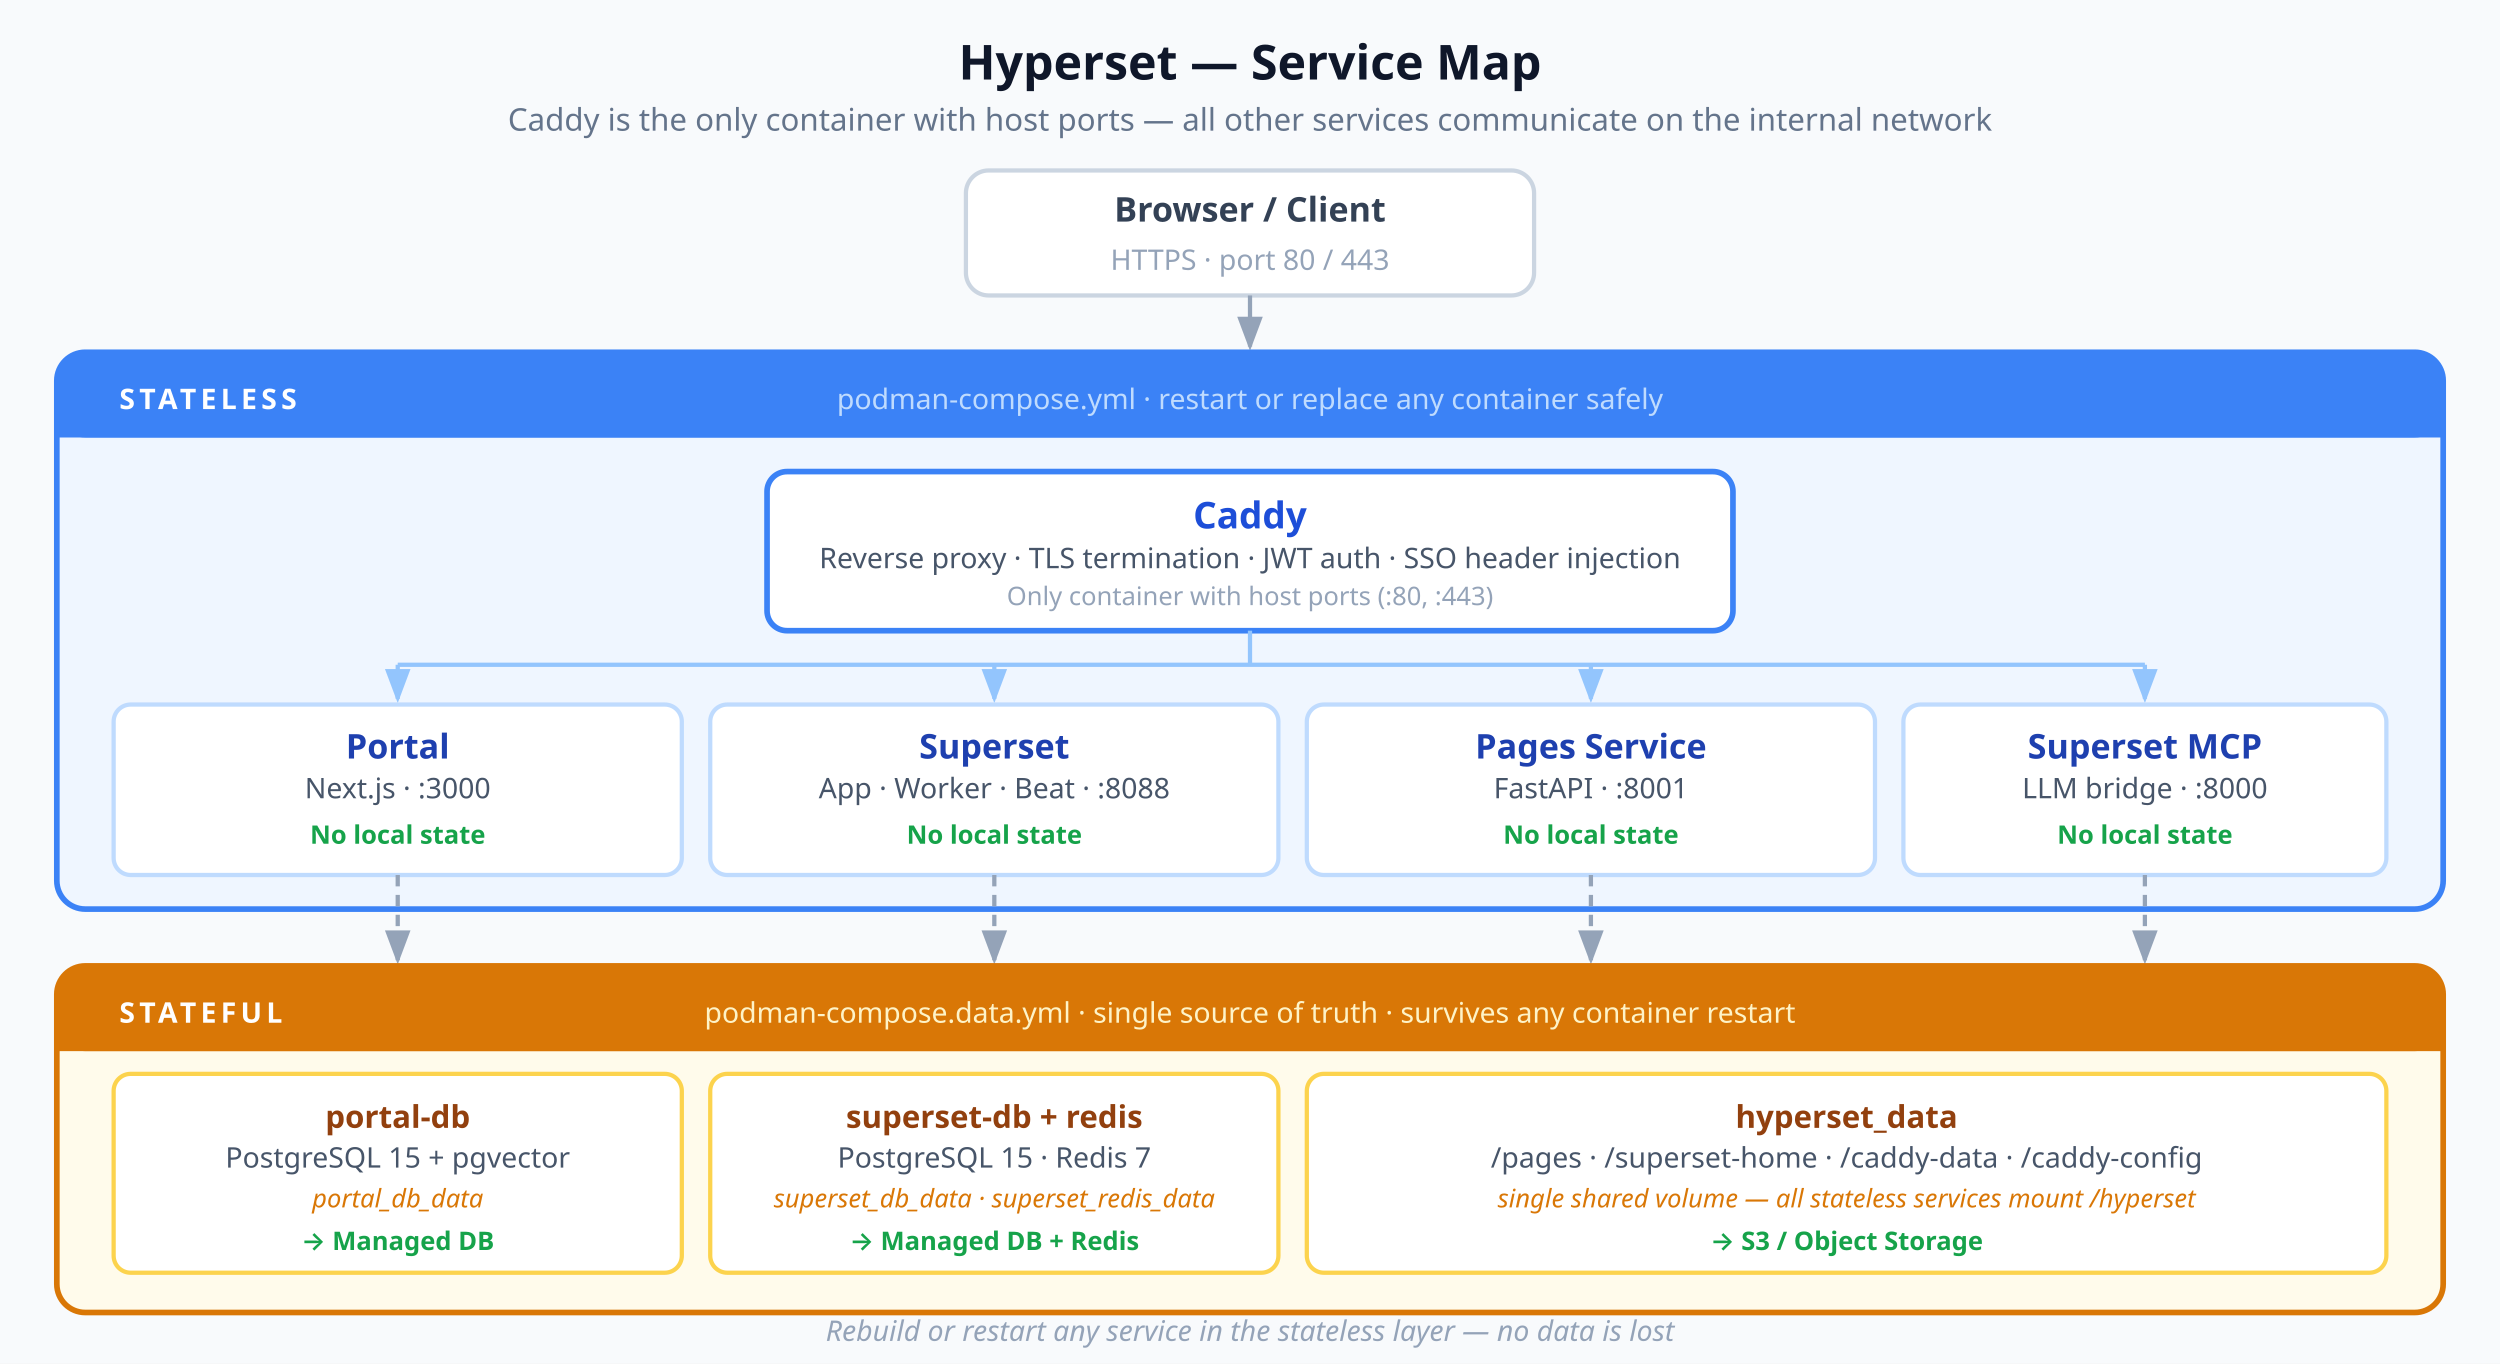
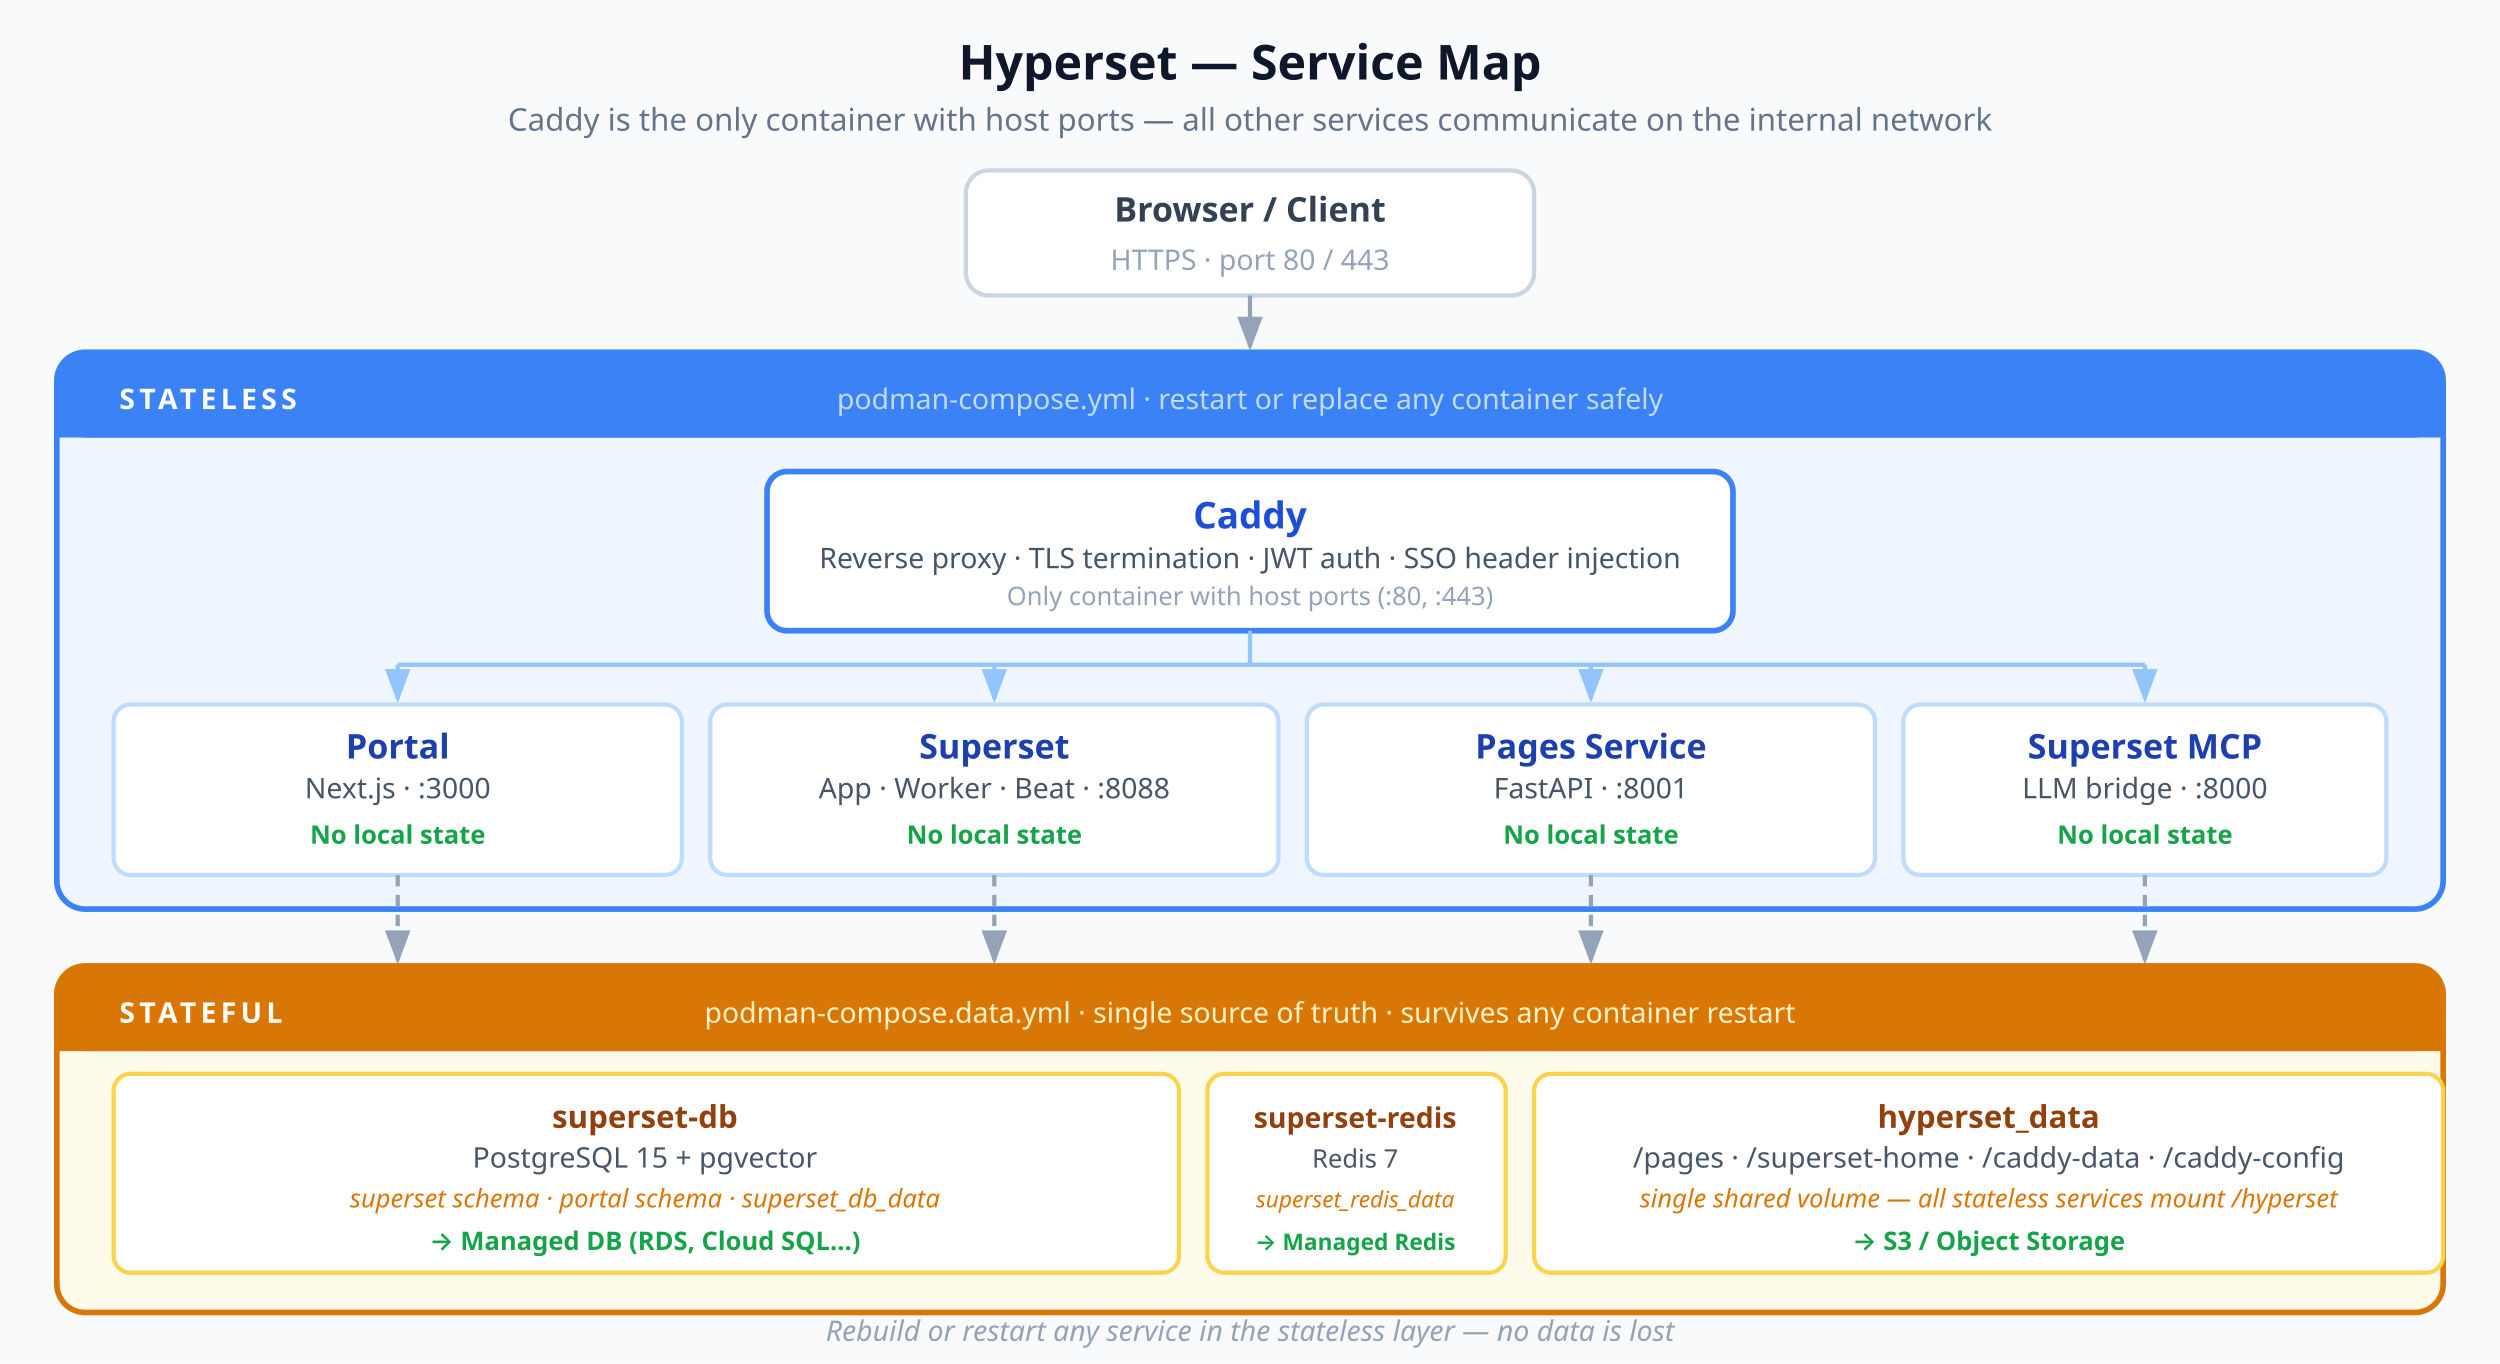
<svg xmlns="http://www.w3.org/2000/svg" viewBox="0 0 880 480" font-family="'Segoe UI', system-ui, -apple-system, sans-serif">
  <defs>
    <marker id="ag" markerWidth="8" markerHeight="6" refX="7" refY="3" orient="auto">
      <polygon points="0 0, 8 3, 0 6" fill="#94A3B8" />
    </marker>
    <marker id="ab" markerWidth="8" markerHeight="6" refX="7" refY="3" orient="auto">
      <polygon points="0 0, 8 3, 0 6" fill="#93C5FD" />
    </marker>
    <marker id="ad" markerWidth="8" markerHeight="6" refX="7" refY="3" orient="auto">
      <polygon points="0 0, 8 3, 0 6" fill="#94A3B8" />
    </marker>
  </defs>
  <rect width="880" height="480" fill="#F8FAFC" />
  <text x="440" y="28" text-anchor="middle" font-size="17" font-weight="700" fill="#0F172A">Hyperset — Service Map</text>
  <text x="440" y="46" text-anchor="middle" font-size="11" fill="#64748B">Caddy is the only container with host ports — all other services communicate on the internal network</text>
  <rect x="340" y="60" width="200" height="44" rx="8" fill="white" stroke="#CBD5E1" stroke-width="1.5" />
  <text x="440" y="78" text-anchor="middle" font-size="12" font-weight="600" fill="#334155">Browser / Client</text>
  <text x="440" y="95" text-anchor="middle" font-size="10" fill="#94A3B8">HTTPS · port 80 / 443</text>
  <line x1="440" y1="104" x2="440" y2="122" stroke="#94A3B8" stroke-width="1.5" marker-end="url(#ag)" />
  <rect x="20" y="124" width="840" height="196" rx="10" fill="#EFF6FF" stroke="#3B82F6" stroke-width="2" />
  <rect x="20" y="124" width="840" height="30" rx="10" fill="#3B82F6" />
  <rect x="20" y="140" width="840" height="14" fill="#3B82F6" />
  <text x="42" y="144" font-size="10" font-weight="700" fill="white" letter-spacing="1.5">STATELESS</text>
  <text x="440" y="144" text-anchor="middle" font-size="10" fill="#BFDBFE">podman-compose.yml  ·  restart or replace any container safely</text>
  <rect x="270" y="166" width="340" height="56" rx="7" fill="white" stroke="#3B82F6" stroke-width="2" />
  <text x="440" y="186" text-anchor="middle" font-size="13" font-weight="700" fill="#1D4ED8">Caddy</text>
  <text x="440" y="200" text-anchor="middle" font-size="10" fill="#475569">Reverse proxy · TLS termination · JWT auth · SSO header injection</text>
  <text x="440" y="213" text-anchor="middle" font-size="9" fill="#94A3B8">Only container with host ports (:80, :443)</text>
  <line x1="440" y1="222" x2="440" y2="234" stroke="#93C5FD" stroke-width="1.5" />
  <line x1="140" y1="234" x2="755" y2="234" stroke="#93C5FD" stroke-width="1.5" />
  <line x1="140" y1="234" x2="140" y2="246" stroke="#93C5FD" stroke-width="1.5" marker-end="url(#ab)" />
  <line x1="350" y1="234" x2="350" y2="246" stroke="#93C5FD" stroke-width="1.5" marker-end="url(#ab)" />
  <line x1="560" y1="234" x2="560" y2="246" stroke="#93C5FD" stroke-width="1.5" marker-end="url(#ab)" />
  <line x1="755" y1="234" x2="755" y2="246" stroke="#93C5FD" stroke-width="1.5" marker-end="url(#ab)" />
  <rect x="40" y="248" width="200" height="60" rx="6" fill="white" stroke="#BFDBFE" stroke-width="1.5" />
  <text x="140" y="267" text-anchor="middle" font-size="12" font-weight="600" fill="#1E40AF">Portal</text>
  <text x="140" y="281" text-anchor="middle" font-size="10" fill="#475569">Next.js · :3000</text>
  <text x="140" y="297" text-anchor="middle" font-size="9" font-weight="600" fill="#16A34A">No local state</text>
  <rect x="250" y="248" width="200" height="60" rx="6" fill="white" stroke="#BFDBFE" stroke-width="1.5" />
  <text x="350" y="267" text-anchor="middle" font-size="12" font-weight="600" fill="#1E40AF">Superset</text>
  <text x="350" y="281" text-anchor="middle" font-size="10" fill="#475569">App · Worker · Beat · :8088</text>
  <text x="350" y="297" text-anchor="middle" font-size="9" font-weight="600" fill="#16A34A">No local state</text>
  <rect x="460" y="248" width="200" height="60" rx="6" fill="white" stroke="#BFDBFE" stroke-width="1.5" />
  <text x="560" y="267" text-anchor="middle" font-size="12" font-weight="600" fill="#1E40AF">Pages Service</text>
  <text x="560" y="281" text-anchor="middle" font-size="10" fill="#475569">FastAPI · :8001</text>
  <text x="560" y="297" text-anchor="middle" font-size="9" font-weight="600" fill="#16A34A">No local state</text>
  <rect x="670" y="248" width="170" height="60" rx="6" fill="white" stroke="#BFDBFE" stroke-width="1.5" />
  <text x="755" y="267" text-anchor="middle" font-size="12" font-weight="600" fill="#1E40AF">Superset MCP</text>
  <text x="755" y="281" text-anchor="middle" font-size="10" fill="#475569">LLM bridge · :8000</text>
  <text x="755" y="297" text-anchor="middle" font-size="9" font-weight="600" fill="#16A34A">No local state</text>
  <line x1="140" y1="308" x2="140" y2="338" stroke="#94A3B8" stroke-width="1.5" stroke-dasharray="4 3" marker-end="url(#ad)" />
  <line x1="350" y1="308" x2="350" y2="338" stroke="#94A3B8" stroke-width="1.5" stroke-dasharray="4 3" marker-end="url(#ad)" />
  <line x1="560" y1="308" x2="560" y2="338" stroke="#94A3B8" stroke-width="1.5" stroke-dasharray="4 3" marker-end="url(#ad)" />
  <line x1="755" y1="308" x2="755" y2="338" stroke="#94A3B8" stroke-width="1.5" stroke-dasharray="4 3" marker-end="url(#ad)" />
  <rect x="20" y="340" width="840" height="122" rx="10" fill="#FFFBEB" stroke="#D97706" stroke-width="2" />
  <rect x="20" y="340" width="840" height="30" rx="10" fill="#D97706" />
  <rect x="20" y="356" width="840" height="14" fill="#D97706" />
  <text x="42" y="360" font-size="10" font-weight="700" fill="white" letter-spacing="1.5">STATEFUL</text>
  <text x="440" y="360" text-anchor="middle" font-size="10" fill="#FEF3C7">podman-compose.data.yml  ·  single source of truth  ·  survives any container restart</text>
-   <rect x="40" y="378" width="200" height="70" rx="6" fill="white" stroke="#FCD34D" stroke-width="1.5" />
-   <text x="140" y="397" text-anchor="middle" font-size="11" font-weight="700" fill="#92400E">portal-db</text>
-   <text x="140" y="411" text-anchor="middle" font-size="10" fill="#475569">PostgreSQL 15 + pgvector</text>
-   <text x="140" y="425" text-anchor="middle" font-size="9" fill="#D97706" font-style="italic">portal_db_data</text>
-   <text x="140" y="440" text-anchor="middle" font-size="9" font-weight="600" fill="#16A34A">→ Managed DB</text>
-   <rect x="250" y="378" width="200" height="70" rx="6" fill="white" stroke="#FCD34D" stroke-width="1.5" />
-   <text x="350" y="397" text-anchor="middle" font-size="11" font-weight="700" fill="#92400E">superset-db + redis</text>
-   <text x="350" y="411" text-anchor="middle" font-size="10" fill="#475569">PostgreSQL 15 · Redis 7</text>
-   <text x="350" y="425" text-anchor="middle" font-size="9" fill="#D97706" font-style="italic">superset_db_data · superset_redis_data</text>
-   <text x="350" y="440" text-anchor="middle" font-size="9" font-weight="600" fill="#16A34A">→ Managed DB + Redis</text>
-   <rect x="460" y="378" width="380" height="70" rx="6" fill="white" stroke="#FCD34D" stroke-width="1.5" />
-   <text x="650" y="397" text-anchor="middle" font-size="11" font-weight="700" fill="#92400E">hyperset_data</text>
-   <text x="650" y="411" text-anchor="middle" font-size="10" fill="#475569">/pages · /superset-home · /caddy-data · /caddy-config</text>
-   <text x="650" y="425" text-anchor="middle" font-size="9" fill="#D97706" font-style="italic">single shared volume — all stateless services mount /hyperset</text>
-   <text x="650" y="440" text-anchor="middle" font-size="9" font-weight="600" fill="#16A34A">→ S3 / Object Storage</text>
+   <rect x="40" y="378" width="375" height="70" rx="6" fill="white" stroke="#FCD34D" stroke-width="1.5" />
+   <text x="227" y="397" text-anchor="middle" font-size="11" font-weight="700" fill="#92400E">superset-db</text>
+   <text x="227" y="411" text-anchor="middle" font-size="10" fill="#475569">PostgreSQL 15 + pgvector</text>
+   <text x="227" y="425" text-anchor="middle" font-size="9" fill="#D97706" font-style="italic">superset schema · portal schema · superset_db_data</text>
+   <text x="227" y="440" text-anchor="middle" font-size="9" font-weight="600" fill="#16A34A">→ Managed DB (RDS, Cloud SQL…)</text>
+   <rect x="425" y="378" width="105" height="70" rx="6" fill="white" stroke="#FCD34D" stroke-width="1.5" />
+   <text x="477" y="397" text-anchor="middle" font-size="10" font-weight="700" fill="#92400E">superset-redis</text>
+   <text x="477" y="411" text-anchor="middle" font-size="9" fill="#475569">Redis 7</text>
+   <text x="477" y="425" text-anchor="middle" font-size="8" fill="#D97706" font-style="italic">superset_redis_data</text>
+   <text x="477" y="440" text-anchor="middle" font-size="8" font-weight="600" fill="#16A34A">→ Managed Redis</text>
+   <rect x="540" y="378" width="320" height="70" rx="6" fill="white" stroke="#FCD34D" stroke-width="1.5" />
+   <text x="700" y="397" text-anchor="middle" font-size="11" font-weight="700" fill="#92400E">hyperset_data</text>
+   <text x="700" y="411" text-anchor="middle" font-size="10" fill="#475569">/pages · /superset-home · /caddy-data · /caddy-config</text>
+   <text x="700" y="425" text-anchor="middle" font-size="9" fill="#D97706" font-style="italic">single shared volume — all stateless services mount /hyperset</text>
+   <text x="700" y="440" text-anchor="middle" font-size="9" font-weight="600" fill="#16A34A">→ S3 / Object Storage</text>
  <text x="440" y="472" text-anchor="middle" font-size="10" fill="#94A3B8" font-style="italic">Rebuild or restart any service in the stateless layer — no data is lost</text>
</svg>
